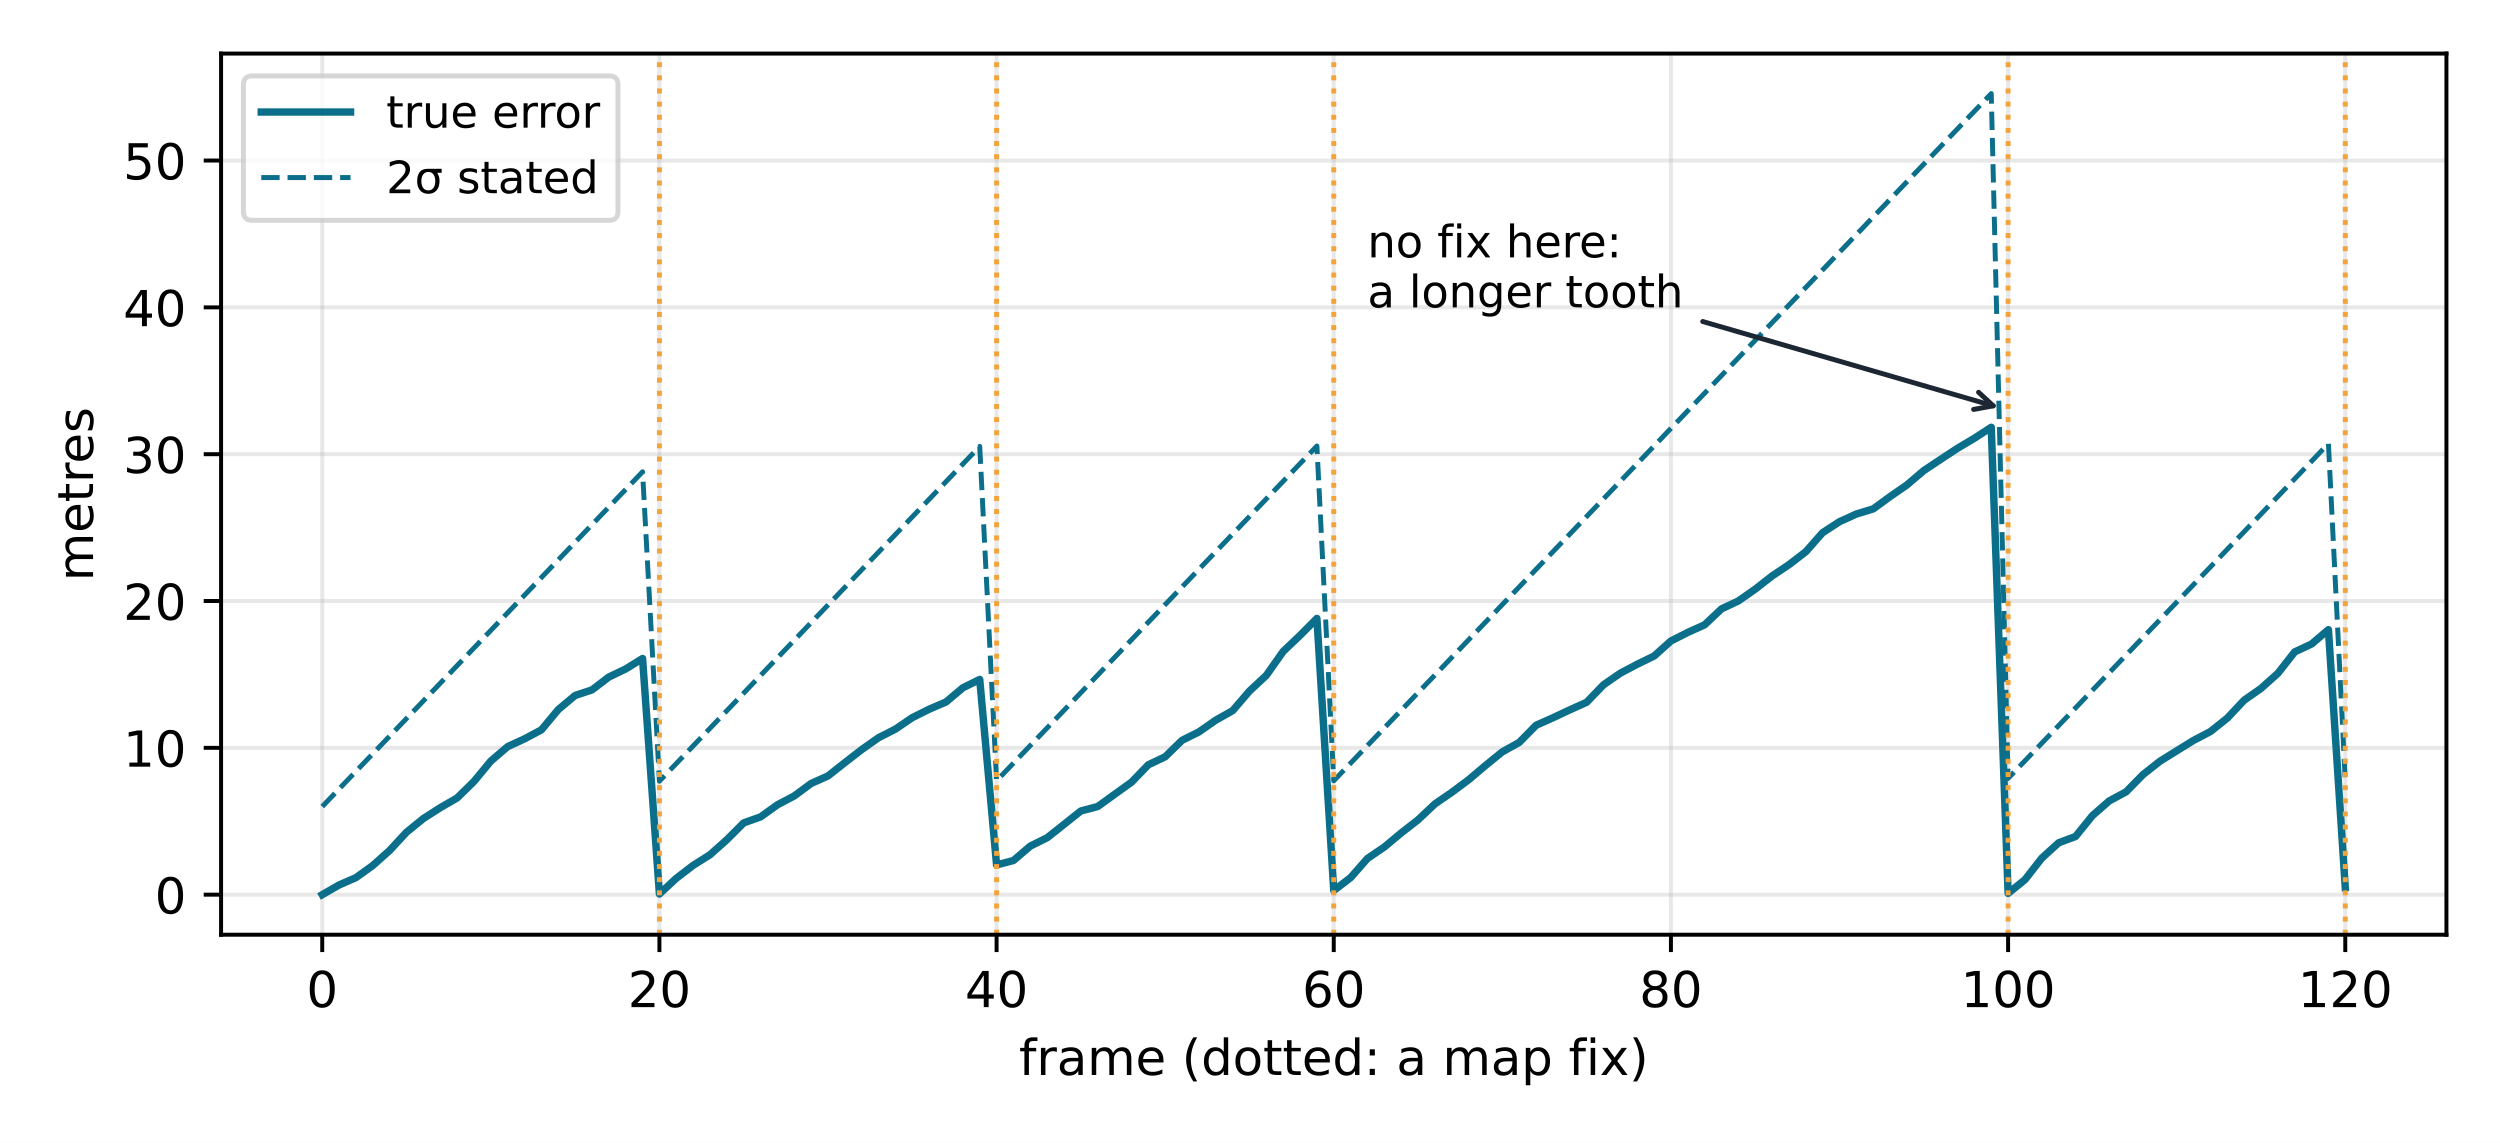
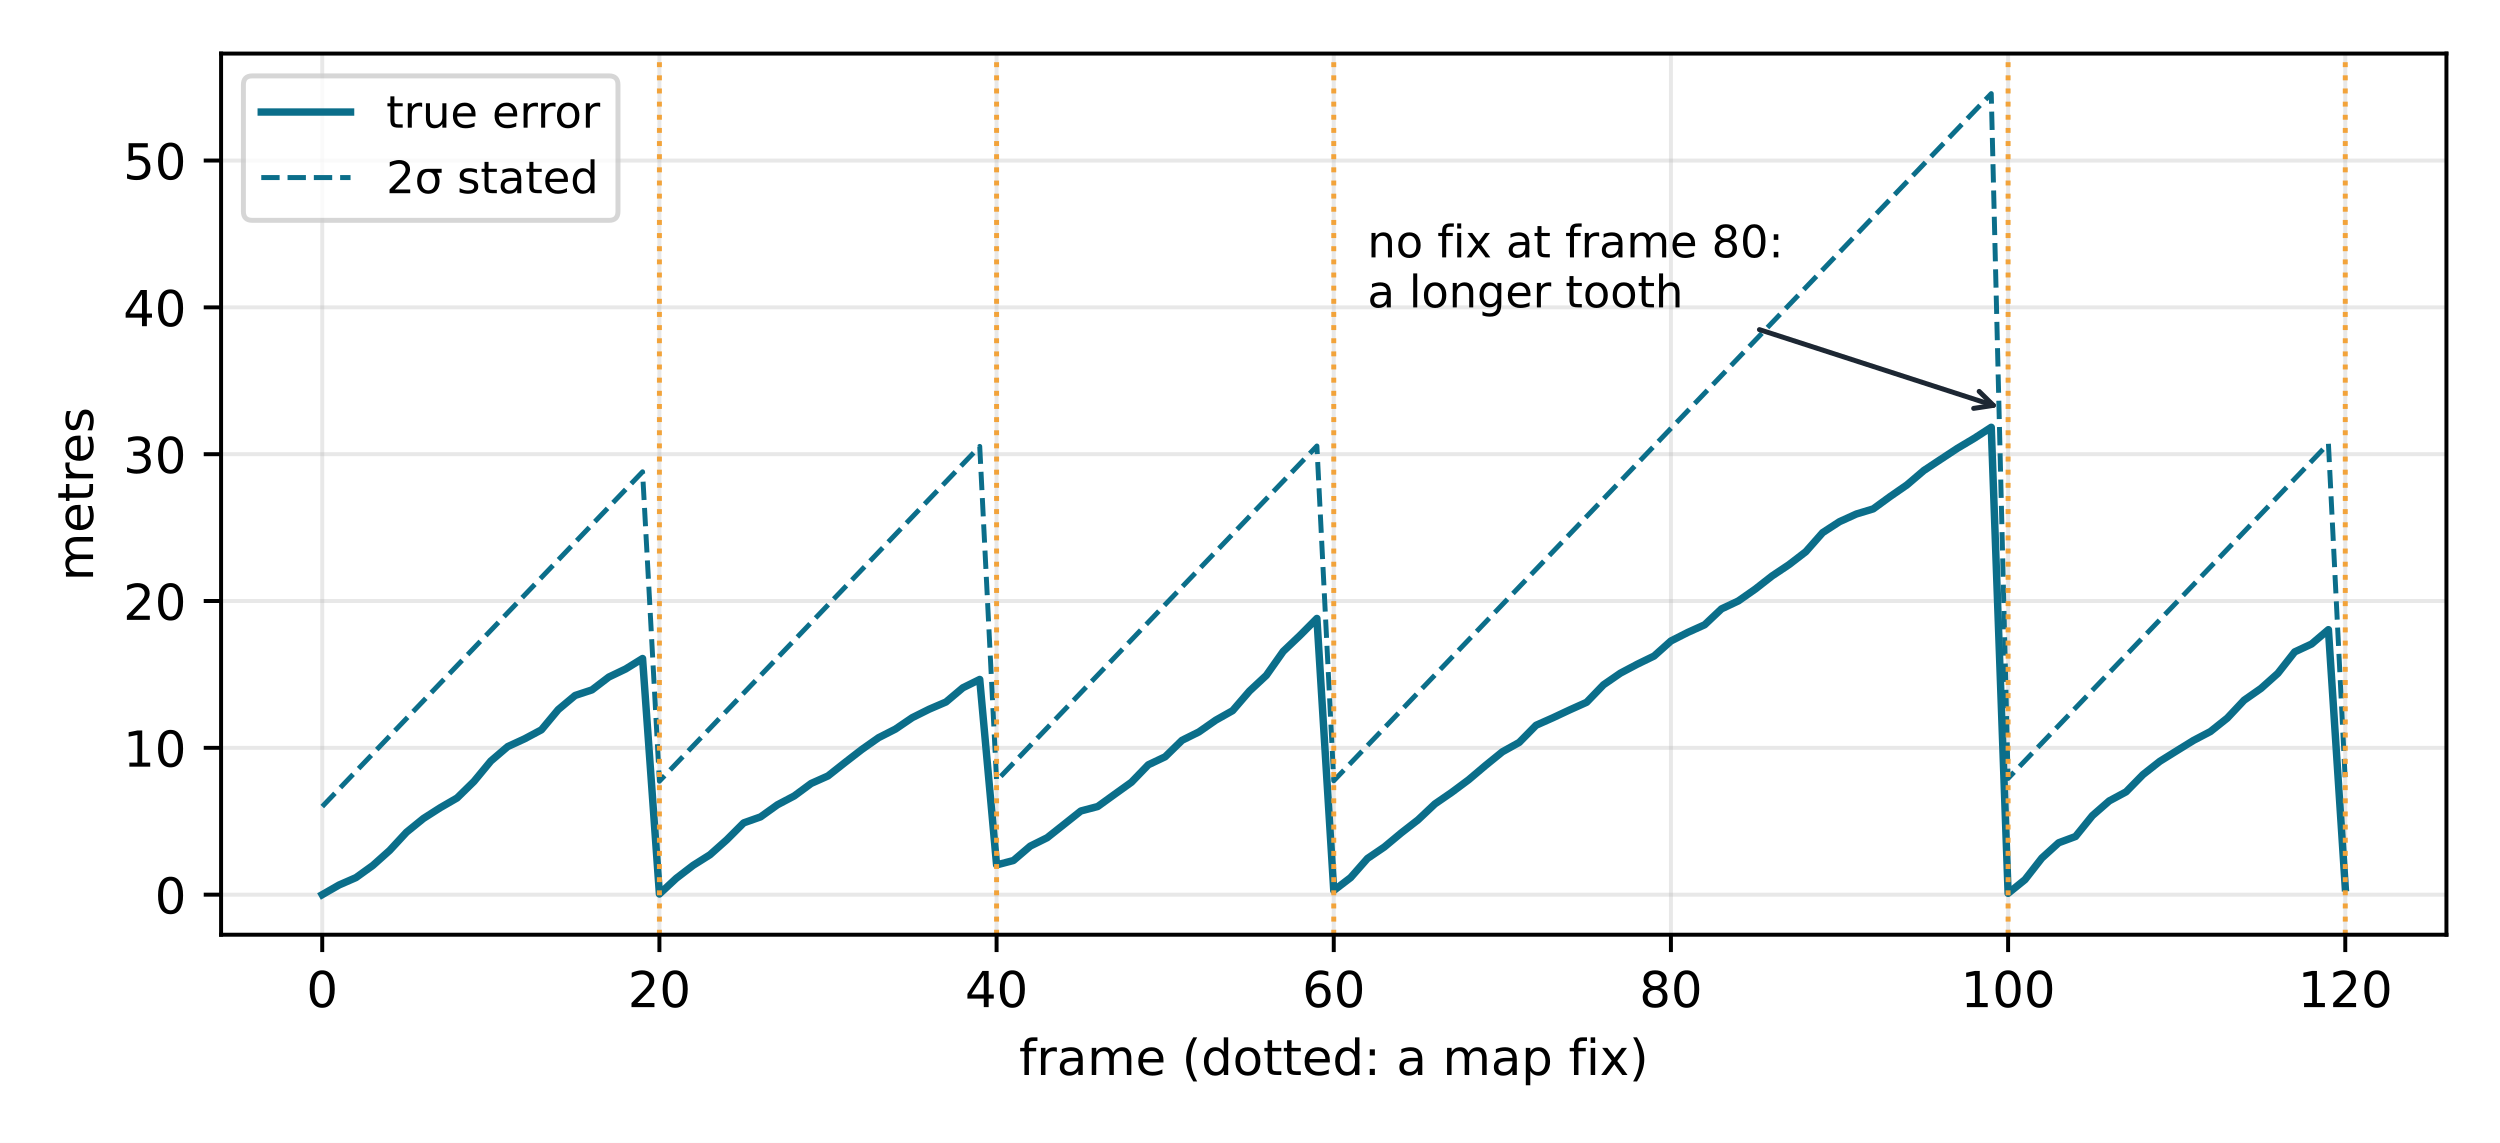
<svg xmlns="http://www.w3.org/2000/svg" xmlns:xlink="http://www.w3.org/1999/xlink" width="504pt" height="230.4pt" viewBox="0 0 504 230.4" version="1.1">
  <defs>
    <style type="text/css">*{stroke-linejoin: round; stroke-linecap: butt}</style>
  </defs>
  <g id="figure_1">
    <g id="patch_1">
      <path d="M 0 230.4  L 504 230.4  L 504 0  L 0 0  z " style="fill: #ffffff" />
    </g>
    <g id="axes_1">
      <g id="patch_2">
        <path d="M 44.57 188.44  L 493.2 188.44  L 493.2 10.8  L 44.57 10.8  z " style="fill: #ffffff" />
      </g>
      <g id="matplotlib.axis_1">
        <g id="xtick_1">
          <g id="line2d_1">
-             <path d="M 64.962 188.44  L 64.962 10.8  " clip-path="url(#p2800526823)" style="fill: none; stroke: #b0b0b0; stroke-opacity: 0.3; stroke-width: 0.8; stroke-linecap: square" />
+             <path d="M 64.962 188.44  L 64.962 10.8  " clip-path="url(#p2a3a992528)" style="fill: none; stroke: #b0b0b0; stroke-opacity: 0.3; stroke-width: 0.8; stroke-linecap: square" />
          </g>
          <g id="line2d_2">
            <defs>
-               <path id="m09970724b0" d="M 0 0  L 0 3.5  " style="stroke: #000000; stroke-width: 0.8" />
+               <path id="mcddb0ae51d" d="M 0 0  L 0 3.5  " style="stroke: #000000; stroke-width: 0.8" />
            </defs>
            <g>
-               <use xlink:href="#m09970724b0" x="64.962" y="188.44" style="stroke: #000000; stroke-width: 0.8" />
+               <use xlink:href="#mcddb0ae51d" x="64.962" y="188.44" style="stroke: #000000; stroke-width: 0.8" />
            </g>
          </g>
          <g id="text_1">
            <text style="font-size: 10px; font-family: 'DejaVu Sans', 'Bitstream Vera Sans', 'Computer Modern Sans Serif', 'Lucida Grande', 'Verdana', 'Geneva', 'Lucid', 'Arial', 'Helvetica', 'Avant Garde', sans-serif; text-anchor: middle" x="64.962" y="203.038" transform="rotate(-0 64.96227 203.0384)">0</text>
          </g>
        </g>
        <g id="xtick_2">
          <g id="line2d_3">
-             <path d="M 132.937 188.44  L 132.937 10.8  " clip-path="url(#p2800526823)" style="fill: none; stroke: #b0b0b0; stroke-opacity: 0.3; stroke-width: 0.8; stroke-linecap: square" />
+             <path d="M 132.937 188.44  L 132.937 10.8  " clip-path="url(#p2a3a992528)" style="fill: none; stroke: #b0b0b0; stroke-opacity: 0.3; stroke-width: 0.8; stroke-linecap: square" />
          </g>
          <g id="line2d_4">
            <g>
-               <use xlink:href="#m09970724b0" x="132.937" y="188.44" style="stroke: #000000; stroke-width: 0.8" />
+               <use xlink:href="#mcddb0ae51d" x="132.937" y="188.44" style="stroke: #000000; stroke-width: 0.8" />
            </g>
          </g>
          <g id="text_2">
            <text style="font-size: 10px; font-family: 'DejaVu Sans', 'Bitstream Vera Sans', 'Computer Modern Sans Serif', 'Lucida Grande', 'Verdana', 'Geneva', 'Lucid', 'Arial', 'Helvetica', 'Avant Garde', sans-serif; text-anchor: middle" x="132.937" y="203.038" transform="rotate(-0 132.9365 203.0384)">20</text>
          </g>
        </g>
        <g id="xtick_3">
          <g id="line2d_5">
-             <path d="M 200.911 188.44  L 200.911 10.8  " clip-path="url(#p2800526823)" style="fill: none; stroke: #b0b0b0; stroke-opacity: 0.3; stroke-width: 0.8; stroke-linecap: square" />
+             <path d="M 200.911 188.44  L 200.911 10.8  " clip-path="url(#p2a3a992528)" style="fill: none; stroke: #b0b0b0; stroke-opacity: 0.3; stroke-width: 0.8; stroke-linecap: square" />
          </g>
          <g id="line2d_6">
            <g>
-               <use xlink:href="#m09970724b0" x="200.911" y="188.44" style="stroke: #000000; stroke-width: 0.8" />
+               <use xlink:href="#mcddb0ae51d" x="200.911" y="188.44" style="stroke: #000000; stroke-width: 0.8" />
            </g>
          </g>
          <g id="text_3">
            <text style="font-size: 10px; font-family: 'DejaVu Sans', 'Bitstream Vera Sans', 'Computer Modern Sans Serif', 'Lucida Grande', 'Verdana', 'Geneva', 'Lucid', 'Arial', 'Helvetica', 'Avant Garde', sans-serif; text-anchor: middle" x="200.911" y="203.038" transform="rotate(-0 200.9108 203.0384)">40</text>
          </g>
        </g>
        <g id="xtick_4">
          <g id="line2d_7">
-             <path d="M 268.885 188.44  L 268.885 10.8  " clip-path="url(#p2800526823)" style="fill: none; stroke: #b0b0b0; stroke-opacity: 0.3; stroke-width: 0.8; stroke-linecap: square" />
+             <path d="M 268.885 188.44  L 268.885 10.8  " clip-path="url(#p2a3a992528)" style="fill: none; stroke: #b0b0b0; stroke-opacity: 0.3; stroke-width: 0.8; stroke-linecap: square" />
          </g>
          <g id="line2d_8">
            <g>
-               <use xlink:href="#m09970724b0" x="268.885" y="188.44" style="stroke: #000000; stroke-width: 0.8" />
+               <use xlink:href="#mcddb0ae51d" x="268.885" y="188.44" style="stroke: #000000; stroke-width: 0.8" />
            </g>
          </g>
          <g id="text_4">
            <text style="font-size: 10px; font-family: 'DejaVu Sans', 'Bitstream Vera Sans', 'Computer Modern Sans Serif', 'Lucida Grande', 'Verdana', 'Geneva', 'Lucid', 'Arial', 'Helvetica', 'Avant Garde', sans-serif; text-anchor: middle" x="268.885" y="203.038" transform="rotate(-0 268.885 203.0384)">60</text>
          </g>
        </g>
        <g id="xtick_5">
          <g id="line2d_9">
-             <path d="M 336.859 188.44  L 336.859 10.8  " clip-path="url(#p2800526823)" style="fill: none; stroke: #b0b0b0; stroke-opacity: 0.3; stroke-width: 0.8; stroke-linecap: square" />
+             <path d="M 336.859 188.44  L 336.859 10.8  " clip-path="url(#p2a3a992528)" style="fill: none; stroke: #b0b0b0; stroke-opacity: 0.3; stroke-width: 0.8; stroke-linecap: square" />
          </g>
          <g id="line2d_10">
            <g>
-               <use xlink:href="#m09970724b0" x="336.859" y="188.44" style="stroke: #000000; stroke-width: 0.8" />
+               <use xlink:href="#mcddb0ae51d" x="336.859" y="188.44" style="stroke: #000000; stroke-width: 0.8" />
            </g>
          </g>
          <g id="text_5">
            <text style="font-size: 10px; font-family: 'DejaVu Sans', 'Bitstream Vera Sans', 'Computer Modern Sans Serif', 'Lucida Grande', 'Verdana', 'Geneva', 'Lucid', 'Arial', 'Helvetica', 'Avant Garde', sans-serif; text-anchor: middle" x="336.859" y="203.038" transform="rotate(-0 336.8592 203.0384)">80</text>
          </g>
        </g>
        <g id="xtick_6">
          <g id="line2d_11">
-             <path d="M 404.833 188.44  L 404.833 10.8  " clip-path="url(#p2800526823)" style="fill: none; stroke: #b0b0b0; stroke-opacity: 0.3; stroke-width: 0.8; stroke-linecap: square" />
+             <path d="M 404.833 188.44  L 404.833 10.8  " clip-path="url(#p2a3a992528)" style="fill: none; stroke: #b0b0b0; stroke-opacity: 0.3; stroke-width: 0.8; stroke-linecap: square" />
          </g>
          <g id="line2d_12">
            <g>
-               <use xlink:href="#m09970724b0" x="404.833" y="188.44" style="stroke: #000000; stroke-width: 0.8" />
+               <use xlink:href="#mcddb0ae51d" x="404.833" y="188.44" style="stroke: #000000; stroke-width: 0.8" />
            </g>
          </g>
          <g id="text_6">
            <text style="font-size: 10px; font-family: 'DejaVu Sans', 'Bitstream Vera Sans', 'Computer Modern Sans Serif', 'Lucida Grande', 'Verdana', 'Geneva', 'Lucid', 'Arial', 'Helvetica', 'Avant Garde', sans-serif; text-anchor: middle" x="404.833" y="203.038" transform="rotate(-0 404.8335 203.0384)">100</text>
          </g>
        </g>
        <g id="xtick_7">
          <g id="line2d_13">
-             <path d="M 472.808 188.44  L 472.808 10.8  " clip-path="url(#p2800526823)" style="fill: none; stroke: #b0b0b0; stroke-opacity: 0.3; stroke-width: 0.8; stroke-linecap: square" />
+             <path d="M 472.808 188.44  L 472.808 10.8  " clip-path="url(#p2a3a992528)" style="fill: none; stroke: #b0b0b0; stroke-opacity: 0.3; stroke-width: 0.8; stroke-linecap: square" />
          </g>
          <g id="line2d_14">
            <g>
-               <use xlink:href="#m09970724b0" x="472.808" y="188.44" style="stroke: #000000; stroke-width: 0.8" />
+               <use xlink:href="#mcddb0ae51d" x="472.808" y="188.44" style="stroke: #000000; stroke-width: 0.8" />
            </g>
          </g>
          <g id="text_7">
            <text style="font-size: 10px; font-family: 'DejaVu Sans', 'Bitstream Vera Sans', 'Computer Modern Sans Serif', 'Lucida Grande', 'Verdana', 'Geneva', 'Lucid', 'Arial', 'Helvetica', 'Avant Garde', sans-serif; text-anchor: middle" x="472.808" y="203.038" transform="rotate(-0 472.8077 203.0384)">120</text>
          </g>
        </g>
        <g id="text_8">
          <text style="font-size: 10px; font-family: 'DejaVu Sans', 'Bitstream Vera Sans', 'Computer Modern Sans Serif', 'Lucida Grande', 'Verdana', 'Geneva', 'Lucid', 'Arial', 'Helvetica', 'Avant Garde', sans-serif; text-anchor: middle" x="268.885" y="216.717" transform="rotate(-0 268.885 216.7166)">frame (dotted: a map fix)</text>
        </g>
      </g>
      <g id="matplotlib.axis_2">
        <g id="ytick_1">
          <g id="line2d_15">
-             <path d="M 44.57 180.365  L 493.2 180.365  " clip-path="url(#p2800526823)" style="fill: none; stroke: #b0b0b0; stroke-opacity: 0.3; stroke-width: 0.8; stroke-linecap: square" />
+             <path d="M 44.57 180.365  L 493.2 180.365  " clip-path="url(#p2a3a992528)" style="fill: none; stroke: #b0b0b0; stroke-opacity: 0.3; stroke-width: 0.8; stroke-linecap: square" />
          </g>
          <g id="line2d_16">
            <defs>
-               <path id="ma350f770fd" d="M 0 0  L -3.5 0  " style="stroke: #000000; stroke-width: 0.8" />
+               <path id="m8682141fc9" d="M 0 0  L -3.5 0  " style="stroke: #000000; stroke-width: 0.8" />
            </defs>
            <g>
-               <use xlink:href="#ma350f770fd" x="44.57" y="180.365" style="stroke: #000000; stroke-width: 0.8" />
+               <use xlink:href="#m8682141fc9" x="44.57" y="180.365" style="stroke: #000000; stroke-width: 0.8" />
            </g>
          </g>
          <g id="text_9">
            <text style="font-size: 10px; font-family: 'DejaVu Sans', 'Bitstream Vera Sans', 'Computer Modern Sans Serif', 'Lucida Grande', 'Verdana', 'Geneva', 'Lucid', 'Arial', 'Helvetica', 'Avant Garde', sans-serif; text-anchor: end" x="37.57" y="184.165" transform="rotate(-0 37.57 184.1647)">0</text>
          </g>
        </g>
        <g id="ytick_2">
          <g id="line2d_17">
-             <path d="M 44.57 150.765  L 493.2 150.765  " clip-path="url(#p2800526823)" style="fill: none; stroke: #b0b0b0; stroke-opacity: 0.3; stroke-width: 0.8; stroke-linecap: square" />
+             <path d="M 44.57 150.765  L 493.2 150.765  " clip-path="url(#p2a3a992528)" style="fill: none; stroke: #b0b0b0; stroke-opacity: 0.3; stroke-width: 0.8; stroke-linecap: square" />
          </g>
          <g id="line2d_18">
            <g>
-               <use xlink:href="#ma350f770fd" x="44.57" y="150.765" style="stroke: #000000; stroke-width: 0.8" />
+               <use xlink:href="#m8682141fc9" x="44.57" y="150.765" style="stroke: #000000; stroke-width: 0.8" />
            </g>
          </g>
          <g id="text_10">
            <text style="font-size: 10px; font-family: 'DejaVu Sans', 'Bitstream Vera Sans', 'Computer Modern Sans Serif', 'Lucida Grande', 'Verdana', 'Geneva', 'Lucid', 'Arial', 'Helvetica', 'Avant Garde', sans-serif; text-anchor: end" x="37.57" y="154.565" transform="rotate(-0 37.57 154.5646)">10</text>
          </g>
        </g>
        <g id="ytick_3">
          <g id="line2d_19">
-             <path d="M 44.57 121.165  L 493.2 121.165  " clip-path="url(#p2800526823)" style="fill: none; stroke: #b0b0b0; stroke-opacity: 0.3; stroke-width: 0.8; stroke-linecap: square" />
+             <path d="M 44.57 121.165  L 493.2 121.165  " clip-path="url(#p2a3a992528)" style="fill: none; stroke: #b0b0b0; stroke-opacity: 0.3; stroke-width: 0.8; stroke-linecap: square" />
          </g>
          <g id="line2d_20">
            <g>
-               <use xlink:href="#ma350f770fd" x="44.57" y="121.165" style="stroke: #000000; stroke-width: 0.8" />
+               <use xlink:href="#m8682141fc9" x="44.57" y="121.165" style="stroke: #000000; stroke-width: 0.8" />
            </g>
          </g>
          <g id="text_11">
            <text style="font-size: 10px; font-family: 'DejaVu Sans', 'Bitstream Vera Sans', 'Computer Modern Sans Serif', 'Lucida Grande', 'Verdana', 'Geneva', 'Lucid', 'Arial', 'Helvetica', 'Avant Garde', sans-serif; text-anchor: end" x="37.57" y="124.965" transform="rotate(-0 37.57 124.9646)">20</text>
          </g>
        </g>
        <g id="ytick_4">
          <g id="line2d_21">
-             <path d="M 44.57 91.565  L 493.2 91.565  " clip-path="url(#p2800526823)" style="fill: none; stroke: #b0b0b0; stroke-opacity: 0.3; stroke-width: 0.8; stroke-linecap: square" />
+             <path d="M 44.57 91.565  L 493.2 91.565  " clip-path="url(#p2a3a992528)" style="fill: none; stroke: #b0b0b0; stroke-opacity: 0.3; stroke-width: 0.8; stroke-linecap: square" />
          </g>
          <g id="line2d_22">
            <g>
-               <use xlink:href="#ma350f770fd" x="44.57" y="91.565" style="stroke: #000000; stroke-width: 0.8" />
+               <use xlink:href="#m8682141fc9" x="44.57" y="91.565" style="stroke: #000000; stroke-width: 0.8" />
            </g>
          </g>
          <g id="text_12">
            <text style="font-size: 10px; font-family: 'DejaVu Sans', 'Bitstream Vera Sans', 'Computer Modern Sans Serif', 'Lucida Grande', 'Verdana', 'Geneva', 'Lucid', 'Arial', 'Helvetica', 'Avant Garde', sans-serif; text-anchor: end" x="37.57" y="95.365" transform="rotate(-0 37.57 95.36451)">30</text>
          </g>
        </g>
        <g id="ytick_5">
          <g id="line2d_23">
-             <path d="M 44.57 61.965  L 493.2 61.965  " clip-path="url(#p2800526823)" style="fill: none; stroke: #b0b0b0; stroke-opacity: 0.3; stroke-width: 0.8; stroke-linecap: square" />
+             <path d="M 44.57 61.965  L 493.2 61.965  " clip-path="url(#p2a3a992528)" style="fill: none; stroke: #b0b0b0; stroke-opacity: 0.3; stroke-width: 0.8; stroke-linecap: square" />
          </g>
          <g id="line2d_24">
            <g>
-               <use xlink:href="#ma350f770fd" x="44.57" y="61.965" style="stroke: #000000; stroke-width: 0.8" />
+               <use xlink:href="#m8682141fc9" x="44.57" y="61.965" style="stroke: #000000; stroke-width: 0.8" />
            </g>
          </g>
          <g id="text_13">
            <text style="font-size: 10px; font-family: 'DejaVu Sans', 'Bitstream Vera Sans', 'Computer Modern Sans Serif', 'Lucida Grande', 'Verdana', 'Geneva', 'Lucid', 'Arial', 'Helvetica', 'Avant Garde', sans-serif; text-anchor: end" x="37.57" y="65.764" transform="rotate(-0 37.57 65.76445)">40</text>
          </g>
        </g>
        <g id="ytick_6">
          <g id="line2d_25">
-             <path d="M 44.57 32.365  L 493.2 32.365  " clip-path="url(#p2800526823)" style="fill: none; stroke: #b0b0b0; stroke-opacity: 0.3; stroke-width: 0.8; stroke-linecap: square" />
+             <path d="M 44.57 32.365  L 493.2 32.365  " clip-path="url(#p2a3a992528)" style="fill: none; stroke: #b0b0b0; stroke-opacity: 0.3; stroke-width: 0.8; stroke-linecap: square" />
          </g>
          <g id="line2d_26">
            <g>
-               <use xlink:href="#ma350f770fd" x="44.57" y="32.365" style="stroke: #000000; stroke-width: 0.8" />
+               <use xlink:href="#m8682141fc9" x="44.57" y="32.365" style="stroke: #000000; stroke-width: 0.8" />
            </g>
          </g>
          <g id="text_14">
            <text style="font-size: 10px; font-family: 'DejaVu Sans', 'Bitstream Vera Sans', 'Computer Modern Sans Serif', 'Lucida Grande', 'Verdana', 'Geneva', 'Lucid', 'Arial', 'Helvetica', 'Avant Garde', sans-serif; text-anchor: end" x="37.57" y="36.164" transform="rotate(-0 37.57 36.1644)">50</text>
          </g>
        </g>
        <g id="text_15">
          <text style="font-size: 10px; font-family: 'DejaVu Sans', 'Bitstream Vera Sans', 'Computer Modern Sans Serif', 'Lucida Grande', 'Verdana', 'Geneva', 'Lucid', 'Arial', 'Helvetica', 'Avant Garde', sans-serif; text-anchor: middle" x="18.765" y="99.62" transform="rotate(-90 18.76531 99.62)">metres</text>
        </g>
      </g>
      <g id="line2d_27">
-         <path d="M 64.962 180.365  L 68.361 178.414  L 71.76 176.926  L 75.158 174.482  L 78.557 171.445  L 81.956 167.772  L 85.355 165.011  L 88.753 162.837  L 92.152 160.87  L 95.551 157.541  L 98.949 153.426  L 102.348 150.519  L 105.747 148.951  L 109.146 147.137  L 112.544 143.053  L 115.943 140.208  L 119.342 139.083  L 122.74 136.493  L 126.139 134.862  L 129.538 132.757  L 132.937 180.224  L 136.335 177.068  L 139.734 174.46  L 143.133 172.32  L 146.531 169.292  L 149.93 165.891  L 153.329 164.686  L 156.727 162.25  L 160.126 160.457  L 163.525 157.947  L 166.924 156.428  L 170.322 153.745  L 173.721 151.115  L 177.12 148.721  L 180.518 146.988  L 183.917 144.676  L 187.316 142.981  L 190.715 141.52  L 194.113 138.656  L 197.512 136.978  L 200.911 174.369  L 204.309 173.479  L 207.708 170.574  L 211.107 168.888  L 214.506 166.195  L 217.904 163.492  L 221.303 162.594  L 224.702 160.137  L 228.1 157.7  L 231.499 154.182  L 234.898 152.567  L 238.297 149.247  L 241.695 147.559  L 245.094 145.189  L 248.493 143.272  L 251.891 139.321  L 255.29 136.153  L 258.689 131.329  L 262.088 128.095  L 265.486 124.681  L 268.885 179.532  L 272.284 176.931  L 275.682 173.068  L 279.081 170.756  L 282.48 167.924  L 285.879 165.279  L 289.277 162.074  L 292.676 159.734  L 296.075 157.205  L 299.473 154.326  L 302.872 151.57  L 306.271 149.675  L 309.67 146.215  L 313.068 144.704  L 316.467 143.107  L 319.866 141.582  L 323.264 138.059  L 326.663 135.715  L 330.062 133.913  L 333.461 132.258  L 336.859 129.22  L 340.258 127.493  L 343.657 125.958  L 347.055 122.749  L 350.454 121.148  L 353.853 118.77  L 357.252 116.112  L 360.65 113.844  L 364.049 111.228  L 367.448 107.375  L 370.846 105.17  L 374.245 103.624  L 377.644 102.591  L 381.043 100.109  L 384.441 97.758  L 387.84 94.858  L 391.239 92.607  L 394.637 90.368  L 398.036 88.344  L 401.435 86.142  L 404.833 180.097  L 408.232 177.344  L 411.631 172.992  L 415.03 169.902  L 418.428 168.638  L 421.827 164.434  L 425.226 161.461  L 428.624 159.633  L 432.023 156.164  L 435.422 153.484  L 438.821 151.367  L 442.219 149.265  L 445.618 147.483  L 449.017 144.777  L 452.415 141.163  L 455.814 138.788  L 459.213 135.75  L 462.612 131.421  L 466.01 129.835  L 469.409 126.943  L 472.808 178.961  " clip-path="url(#p2800526823)" style="fill: none; stroke: #0b6e8a; stroke-width: 1.5; stroke-linecap: square" />
+         <path d="M 64.962 180.365  L 68.361 178.414  L 71.76 176.926  L 75.158 174.482  L 78.557 171.445  L 81.956 167.772  L 85.355 165.011  L 88.753 162.837  L 92.152 160.87  L 95.551 157.541  L 98.949 153.426  L 102.348 150.519  L 105.747 148.951  L 109.146 147.137  L 112.544 143.053  L 115.943 140.208  L 119.342 139.083  L 122.74 136.493  L 126.139 134.862  L 129.538 132.757  L 132.937 180.224  L 136.335 177.068  L 139.734 174.46  L 143.133 172.32  L 146.531 169.292  L 149.93 165.891  L 153.329 164.686  L 156.727 162.25  L 160.126 160.457  L 163.525 157.947  L 166.924 156.428  L 170.322 153.745  L 173.721 151.115  L 177.12 148.721  L 180.518 146.988  L 183.917 144.676  L 187.316 142.981  L 190.715 141.52  L 194.113 138.656  L 197.512 136.978  L 200.911 174.369  L 204.309 173.479  L 207.708 170.574  L 211.107 168.888  L 214.506 166.195  L 217.904 163.492  L 221.303 162.594  L 224.702 160.137  L 228.1 157.7  L 231.499 154.182  L 234.898 152.567  L 238.297 149.247  L 241.695 147.559  L 245.094 145.189  L 248.493 143.272  L 251.891 139.321  L 255.29 136.153  L 258.689 131.329  L 262.088 128.095  L 265.486 124.681  L 268.885 179.532  L 272.284 176.931  L 275.682 173.068  L 279.081 170.756  L 282.48 167.924  L 285.879 165.279  L 289.277 162.074  L 292.676 159.734  L 296.075 157.205  L 299.473 154.326  L 302.872 151.57  L 306.271 149.675  L 309.67 146.215  L 313.068 144.704  L 316.467 143.107  L 319.866 141.582  L 323.264 138.059  L 326.663 135.715  L 330.062 133.913  L 333.461 132.258  L 336.859 129.22  L 340.258 127.493  L 343.657 125.958  L 347.055 122.749  L 350.454 121.148  L 353.853 118.77  L 357.252 116.112  L 360.65 113.844  L 364.049 111.228  L 367.448 107.375  L 370.846 105.17  L 374.245 103.624  L 377.644 102.591  L 381.043 100.109  L 384.441 97.758  L 387.84 94.858  L 391.239 92.607  L 394.637 90.368  L 398.036 88.344  L 401.435 86.142  L 404.833 180.097  L 408.232 177.344  L 411.631 172.992  L 415.03 169.902  L 418.428 168.638  L 421.827 164.434  L 425.226 161.461  L 428.624 159.633  L 432.023 156.164  L 435.422 153.484  L 438.821 151.367  L 442.219 149.265  L 445.618 147.483  L 449.017 144.777  L 452.415 141.163  L 455.814 138.788  L 459.213 135.75  L 462.612 131.421  L 466.01 129.835  L 469.409 126.943  L 472.808 178.961  " clip-path="url(#p2a3a992528)" style="fill: none; stroke: #0b6e8a; stroke-width: 1.5; stroke-linecap: square" />
      </g>
      <g id="line2d_28">
-         <path d="M 64.962 162.605  L 68.361 159.053  L 71.76 155.501  L 75.158 151.949  L 78.557 148.397  L 81.956 144.845  L 85.355 141.293  L 88.753 137.741  L 92.152 134.189  L 95.551 130.637  L 98.949 127.085  L 102.348 123.533  L 105.747 119.981  L 109.146 116.429  L 112.544 112.877  L 115.943 109.325  L 119.342 105.773  L 122.74 102.221  L 126.139 98.669  L 129.538 95.117  L 132.937 157.485  L 136.335 153.933  L 139.734 150.381  L 143.133 146.829  L 146.531 143.277  L 149.93 139.725  L 153.329 136.173  L 156.727 132.621  L 160.126 129.069  L 163.525 125.517  L 166.924 121.965  L 170.322 118.413  L 173.721 114.861  L 177.12 111.309  L 180.518 107.757  L 183.917 104.205  L 187.316 100.653  L 190.715 97.101  L 194.113 93.549  L 197.512 89.997  L 200.911 157.404  L 204.309 153.852  L 207.708 150.3  L 211.107 146.748  L 214.506 143.196  L 217.904 139.644  L 221.303 136.092  L 224.702 132.54  L 228.1 128.988  L 231.499 125.436  L 234.898 121.884  L 238.297 118.332  L 241.695 114.78  L 245.094 111.228  L 248.493 107.676  L 251.891 104.124  L 255.29 100.572  L 258.689 97.02  L 262.088 93.468  L 265.486 89.916  L 268.885 157.403  L 272.284 153.851  L 275.682 150.299  L 279.081 146.747  L 282.48 143.195  L 285.879 139.643  L 289.277 136.091  L 292.676 132.539  L 296.075 128.987  L 299.473 125.435  L 302.872 121.883  L 306.271 118.331  L 309.67 114.779  L 313.068 111.227  L 316.467 107.675  L 319.866 104.123  L 323.264 100.571  L 326.663 97.019  L 330.062 93.467  L 333.461 89.915  L 336.859 86.363  L 340.258 82.811  L 343.657 79.259  L 347.055 75.707  L 350.454 72.155  L 353.853 68.603  L 357.252 65.051  L 360.65 61.499  L 364.049 57.947  L 367.448 54.395  L 370.846 50.843  L 374.245 47.291  L 377.644 43.739  L 381.043 40.187  L 384.441 36.635  L 387.84 33.083  L 391.239 29.531  L 394.637 25.979  L 398.036 22.427  L 401.435 18.875  L 404.833 156.925  L 408.232 153.373  L 411.631 149.821  L 415.03 146.269  L 418.428 142.717  L 421.827 139.165  L 425.226 135.613  L 428.624 132.061  L 432.023 128.509  L 435.422 124.957  L 438.821 121.405  L 442.219 117.853  L 445.618 114.301  L 449.017 110.749  L 452.415 107.197  L 455.814 103.645  L 459.213 100.093  L 462.612 96.541  L 466.01 92.989  L 469.409 89.437  L 472.808 157.396  " clip-path="url(#p2800526823)" style="fill: none; stroke-dasharray: 3.7,1.6; stroke-dashoffset: 0; stroke: #0b6e8a" />
+         <path d="M 64.962 162.605  L 68.361 159.053  L 71.76 155.501  L 75.158 151.949  L 78.557 148.397  L 81.956 144.845  L 85.355 141.293  L 88.753 137.741  L 92.152 134.189  L 95.551 130.637  L 98.949 127.085  L 102.348 123.533  L 105.747 119.981  L 109.146 116.429  L 112.544 112.877  L 115.943 109.325  L 119.342 105.773  L 122.74 102.221  L 126.139 98.669  L 129.538 95.117  L 132.937 157.485  L 136.335 153.933  L 139.734 150.381  L 143.133 146.829  L 146.531 143.277  L 149.93 139.725  L 153.329 136.173  L 156.727 132.621  L 160.126 129.069  L 163.525 125.517  L 166.924 121.965  L 170.322 118.413  L 173.721 114.861  L 177.12 111.309  L 180.518 107.757  L 183.917 104.205  L 187.316 100.653  L 190.715 97.101  L 194.113 93.549  L 197.512 89.997  L 200.911 157.404  L 204.309 153.852  L 207.708 150.3  L 211.107 146.748  L 214.506 143.196  L 217.904 139.644  L 221.303 136.092  L 224.702 132.54  L 228.1 128.988  L 231.499 125.436  L 234.898 121.884  L 238.297 118.332  L 241.695 114.78  L 245.094 111.228  L 248.493 107.676  L 251.891 104.124  L 255.29 100.572  L 258.689 97.02  L 262.088 93.468  L 265.486 89.916  L 268.885 157.403  L 272.284 153.851  L 275.682 150.299  L 279.081 146.747  L 282.48 143.195  L 285.879 139.643  L 289.277 136.091  L 292.676 132.539  L 296.075 128.987  L 299.473 125.435  L 302.872 121.883  L 306.271 118.331  L 309.67 114.779  L 313.068 111.227  L 316.467 107.675  L 319.866 104.123  L 323.264 100.571  L 326.663 97.019  L 330.062 93.467  L 333.461 89.915  L 336.859 86.363  L 340.258 82.811  L 343.657 79.259  L 347.055 75.707  L 350.454 72.155  L 353.853 68.603  L 357.252 65.051  L 360.65 61.499  L 364.049 57.947  L 367.448 54.395  L 370.846 50.843  L 374.245 47.291  L 377.644 43.739  L 381.043 40.187  L 384.441 36.635  L 387.84 33.083  L 391.239 29.531  L 394.637 25.979  L 398.036 22.427  L 401.435 18.875  L 404.833 156.925  L 408.232 153.373  L 411.631 149.821  L 415.03 146.269  L 418.428 142.717  L 421.827 139.165  L 425.226 135.613  L 428.624 132.061  L 432.023 128.509  L 435.422 124.957  L 438.821 121.405  L 442.219 117.853  L 445.618 114.301  L 449.017 110.749  L 452.415 107.197  L 455.814 103.645  L 459.213 100.093  L 462.612 96.541  L 466.01 92.989  L 469.409 89.437  L 472.808 157.396  " clip-path="url(#p2a3a992528)" style="fill: none; stroke-dasharray: 3.7,1.6; stroke-dashoffset: 0; stroke: #0b6e8a" />
      </g>
      <g id="line2d_29">
-         <path d="M 404.833 188.44  L 404.833 10.8  " clip-path="url(#p2800526823)" style="fill: none; stroke-dasharray: 1,1.65; stroke-dashoffset: 0; stroke: #f2a33a" />
+         <path d="M 404.833 188.44  L 404.833 10.8  " clip-path="url(#p2a3a992528)" style="fill: none; stroke-dasharray: 1,1.65; stroke-dashoffset: 0; stroke: #f2a33a" />
      </g>
      <g id="line2d_30">
-         <path d="M 200.911 188.44  L 200.911 10.8  " clip-path="url(#p2800526823)" style="fill: none; stroke-dasharray: 1,1.65; stroke-dashoffset: 0; stroke: #f2a33a" />
+         <path d="M 200.911 188.44  L 200.911 10.8  " clip-path="url(#p2a3a992528)" style="fill: none; stroke-dasharray: 1,1.65; stroke-dashoffset: 0; stroke: #f2a33a" />
      </g>
      <g id="line2d_31">
-         <path d="M 132.937 188.44  L 132.937 10.8  " clip-path="url(#p2800526823)" style="fill: none; stroke-dasharray: 1,1.65; stroke-dashoffset: 0; stroke: #f2a33a" />
+         <path d="M 132.937 188.44  L 132.937 10.8  " clip-path="url(#p2a3a992528)" style="fill: none; stroke-dasharray: 1,1.65; stroke-dashoffset: 0; stroke: #f2a33a" />
      </g>
      <g id="line2d_32">
-         <path d="M 472.808 188.44  L 472.808 10.8  " clip-path="url(#p2800526823)" style="fill: none; stroke-dasharray: 1,1.65; stroke-dashoffset: 0; stroke: #f2a33a" />
+         <path d="M 472.808 188.44  L 472.808 10.8  " clip-path="url(#p2a3a992528)" style="fill: none; stroke-dasharray: 1,1.65; stroke-dashoffset: 0; stroke: #f2a33a" />
      </g>
      <g id="line2d_33">
-         <path d="M 268.885 188.44  L 268.885 10.8  " clip-path="url(#p2800526823)" style="fill: none; stroke-dasharray: 1,1.65; stroke-dashoffset: 0; stroke: #f2a33a" />
+         <path d="M 268.885 188.44  L 268.885 10.8  " clip-path="url(#p2a3a992528)" style="fill: none; stroke-dasharray: 1,1.65; stroke-dashoffset: 0; stroke: #f2a33a" />
      </g>
      <g id="patch_3">
        <path d="M 44.57 188.44  L 44.57 10.8  " style="fill: none; stroke: #000000; stroke-width: 0.8; stroke-linejoin: miter; stroke-linecap: square" />
      </g>
      <g id="patch_4">
        <path d="M 493.2 188.44  L 493.2 10.8  " style="fill: none; stroke: #000000; stroke-width: 0.8; stroke-linejoin: miter; stroke-linecap: square" />
      </g>
      <g id="patch_5">
        <path d="M 44.57 188.44  L 493.2 188.44  " style="fill: none; stroke: #000000; stroke-width: 0.8; stroke-linejoin: miter; stroke-linecap: square" />
      </g>
      <g id="patch_6">
        <path d="M 44.57 10.8  L 493.2 10.8  " style="fill: none; stroke: #000000; stroke-width: 0.8; stroke-linejoin: miter; stroke-linecap: square" />
      </g>
      <g id="patch_7">
-         <path d="M 343.272 64.819  Q 373.092 73.473 401.84 81.816  " style="fill: none; stroke: #1d2733; stroke-linecap: round" />
-         <path d="M 398.884 79.084  L 401.84 81.816  L 397.881 82.542  " style="fill: none; stroke: #1d2733; stroke-linecap: round" />
+         <path d="M 354.702 66.452  Q 378.818 74.261 401.87 81.726  " style="fill: none; stroke: #1d2733; stroke-linecap: round" />
+         <path d="M 398.999 78.904  L 401.87 81.726  L 397.89 82.329  " style="fill: none; stroke: #1d2733; stroke-linecap: round" />
      </g>
      <g id="text_16">
-         <text style="font-size: 9px; font-family: 'DejaVu Sans', 'Bitstream Vera Sans', 'Computer Modern Sans Serif', 'Lucida Grande', 'Verdana', 'Geneva', 'Lucid', 'Arial', 'Helvetica', 'Avant Garde', sans-serif" transform="translate(275.6824 51.88721)">no fix here:</text>
+         <text style="font-size: 9px; font-family: 'DejaVu Sans', 'Bitstream Vera Sans', 'Computer Modern Sans Serif', 'Lucida Grande', 'Verdana', 'Geneva', 'Lucid', 'Arial', 'Helvetica', 'Avant Garde', sans-serif" transform="translate(275.6824 51.88721)">no fix at frame 80:</text>
        <text style="font-size: 9px; font-family: 'DejaVu Sans', 'Bitstream Vera Sans', 'Computer Modern Sans Serif', 'Lucida Grande', 'Verdana', 'Geneva', 'Lucid', 'Arial', 'Helvetica', 'Avant Garde', sans-serif" transform="translate(275.6824 61.96524)">a longer tooth</text>
      </g>
      <g id="legend_1">
        <g id="patch_8">
          <path d="M 50.87 44.421  L 122.784 44.421  Q 124.584 44.421 124.584 42.621  L 124.584 17.1  Q 124.584 15.3 122.784 15.3  L 50.87 15.3  Q 49.07 15.3 49.07 17.1  L 49.07 42.621  Q 49.07 44.421 50.87 44.421  z " style="fill: #ffffff; opacity: 0.8; stroke: #cccccc; stroke-linejoin: miter" />
        </g>
        <g id="line2d_34">
          <path d="M 52.67 22.589  L 61.67 22.589  L 70.67 22.589  " style="fill: none; stroke: #0b6e8a; stroke-width: 1.5; stroke-linecap: square" />
        </g>
        <g id="text_17">
          <text style="font-size: 9px; font-family: 'DejaVu Sans', 'Bitstream Vera Sans', 'Computer Modern Sans Serif', 'Lucida Grande', 'Verdana', 'Geneva', 'Lucid', 'Arial', 'Helvetica', 'Avant Garde', sans-serif; text-anchor: start" x="77.87" y="25.739" transform="rotate(-0 77.87 25.73859)">true error</text>
        </g>
        <g id="line2d_35">
          <path d="M 52.67 35.799  L 61.67 35.799  L 70.67 35.799  " style="fill: none; stroke-dasharray: 3.7,1.6; stroke-dashoffset: 0; stroke: #0b6e8a" />
        </g>
        <g id="text_18">
          <text style="font-size: 9px; font-family: 'DejaVu Sans', 'Bitstream Vera Sans', 'Computer Modern Sans Serif', 'Lucida Grande', 'Verdana', 'Geneva', 'Lucid', 'Arial', 'Helvetica', 'Avant Garde', sans-serif; text-anchor: start" x="77.87" y="38.949" transform="rotate(-0 77.87 38.94891)">2σ stated</text>
        </g>
      </g>
    </g>
  </g>
  <defs>
-     <clipPath id="p2800526823">
+     <clipPath id="p2a3a992528">
      <rect x="44.57" y="10.8" width="448.63" height="177.64" />
    </clipPath>
  </defs>
</svg>
